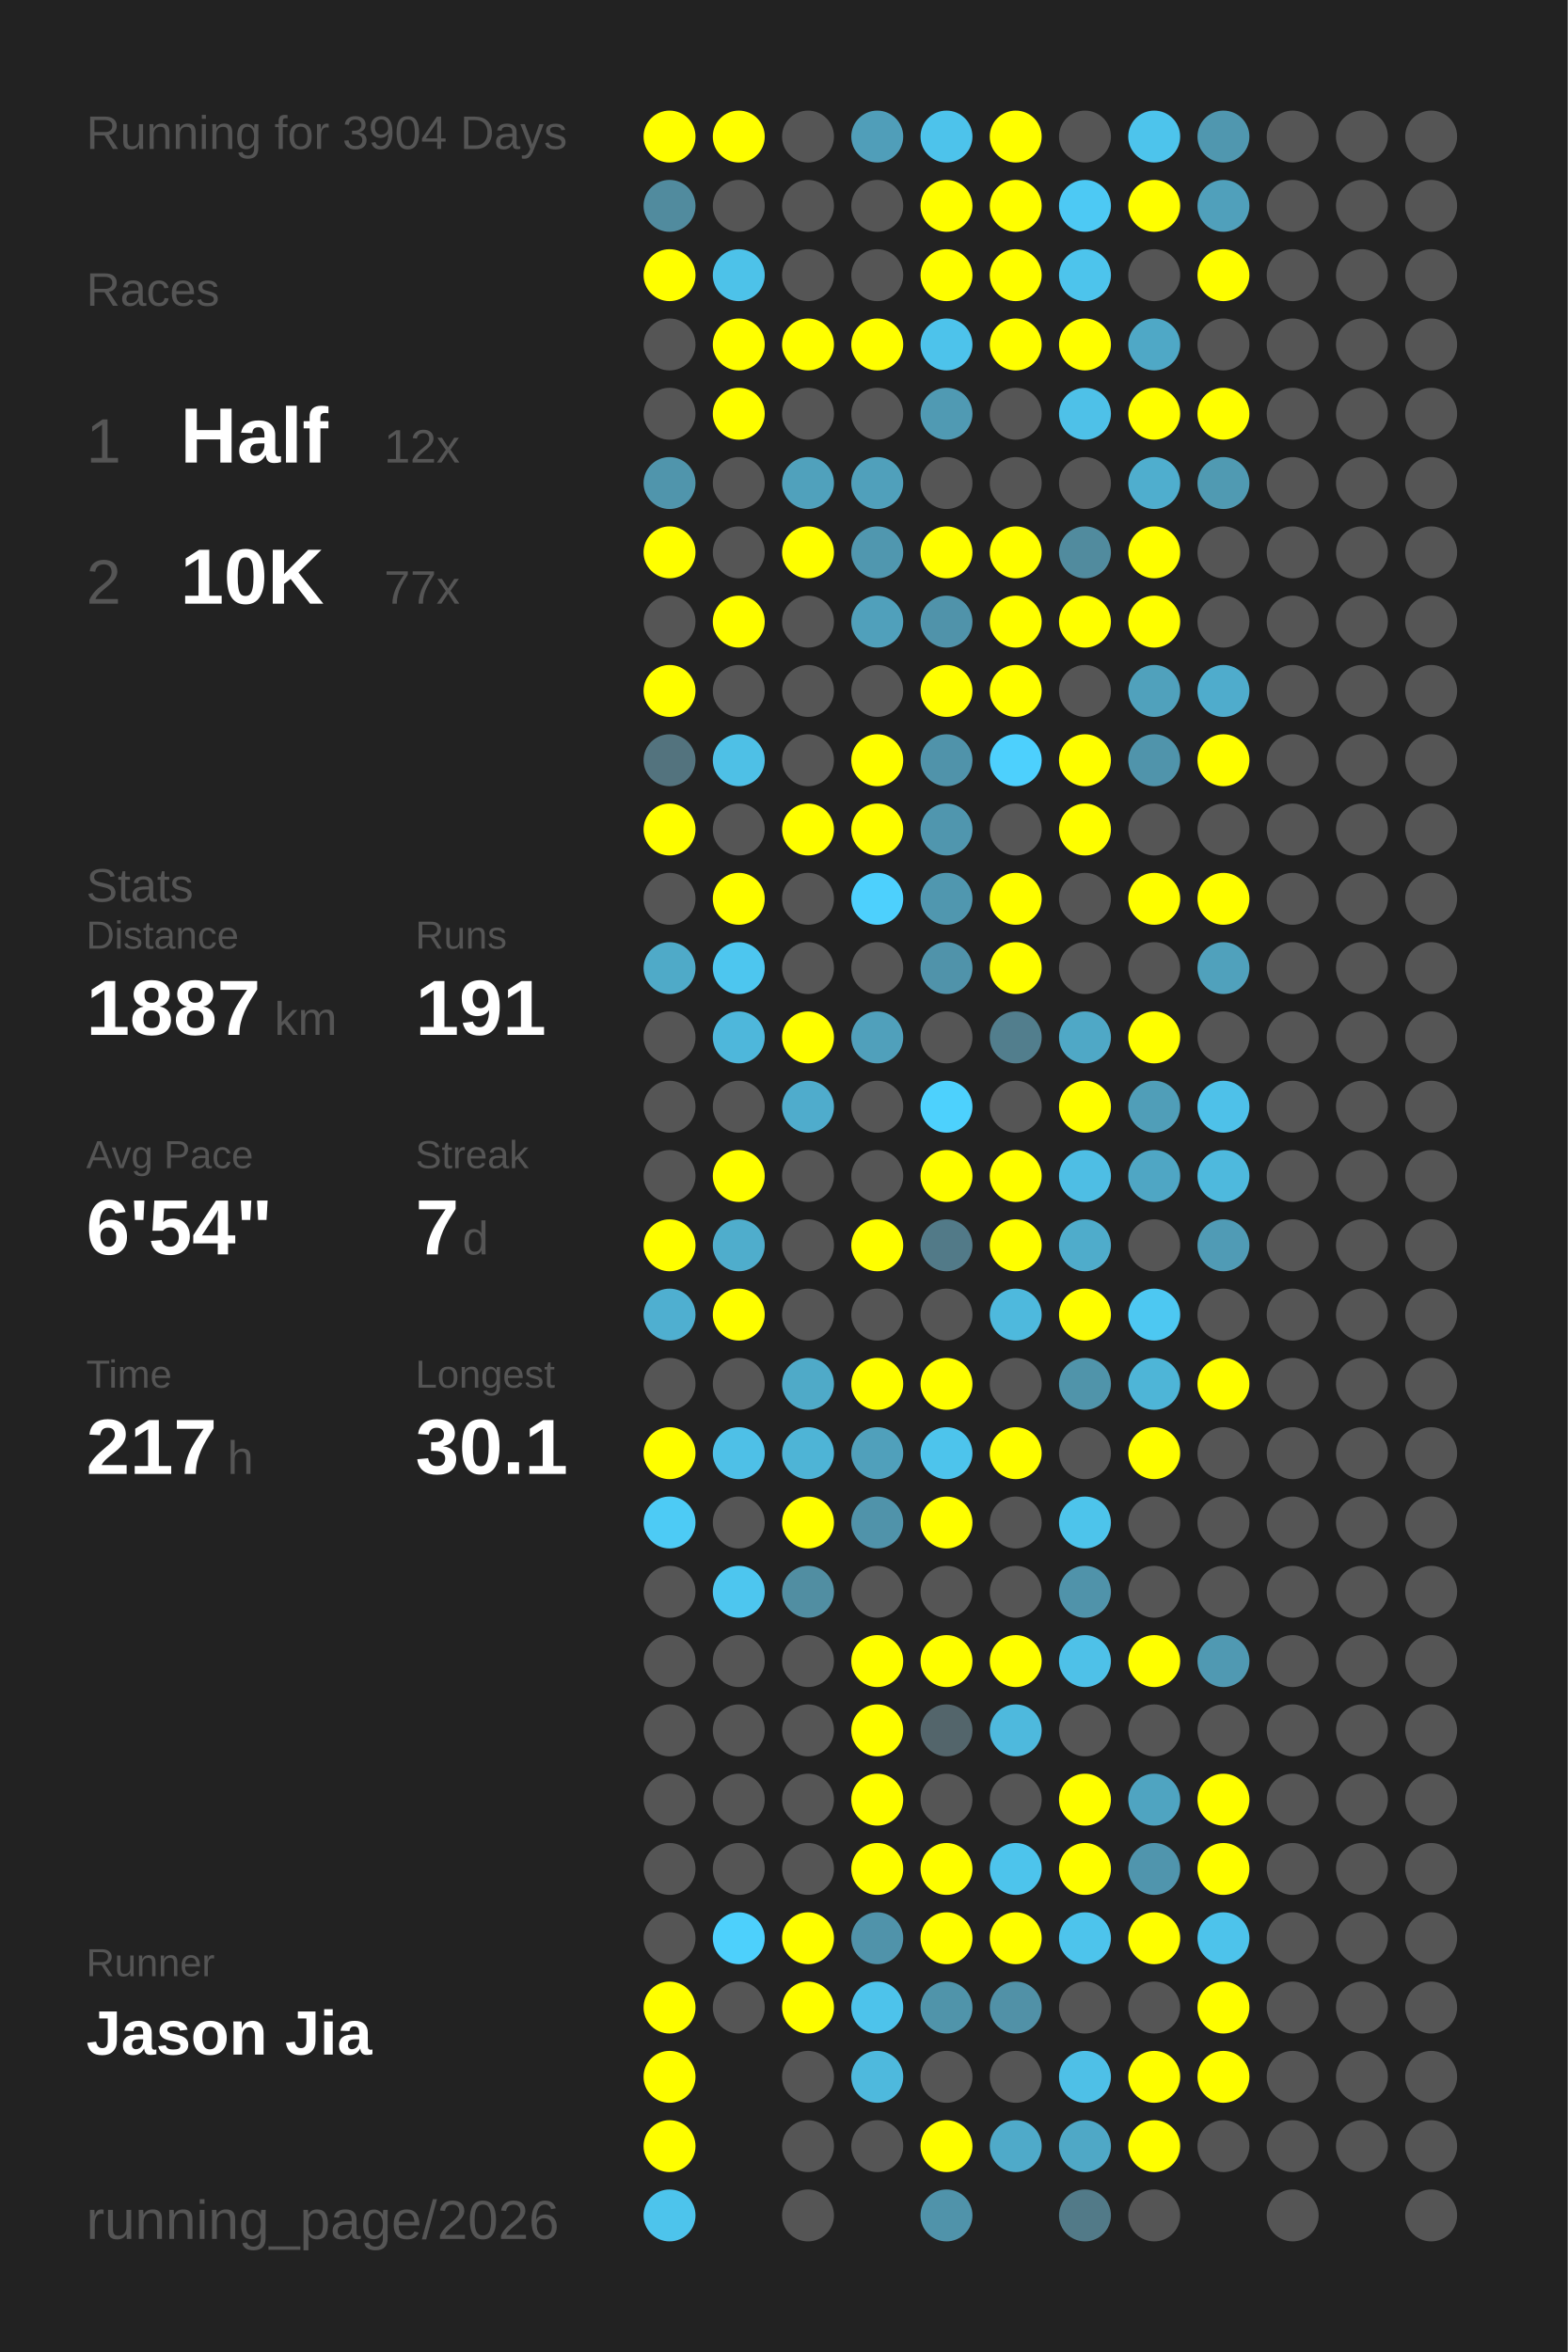
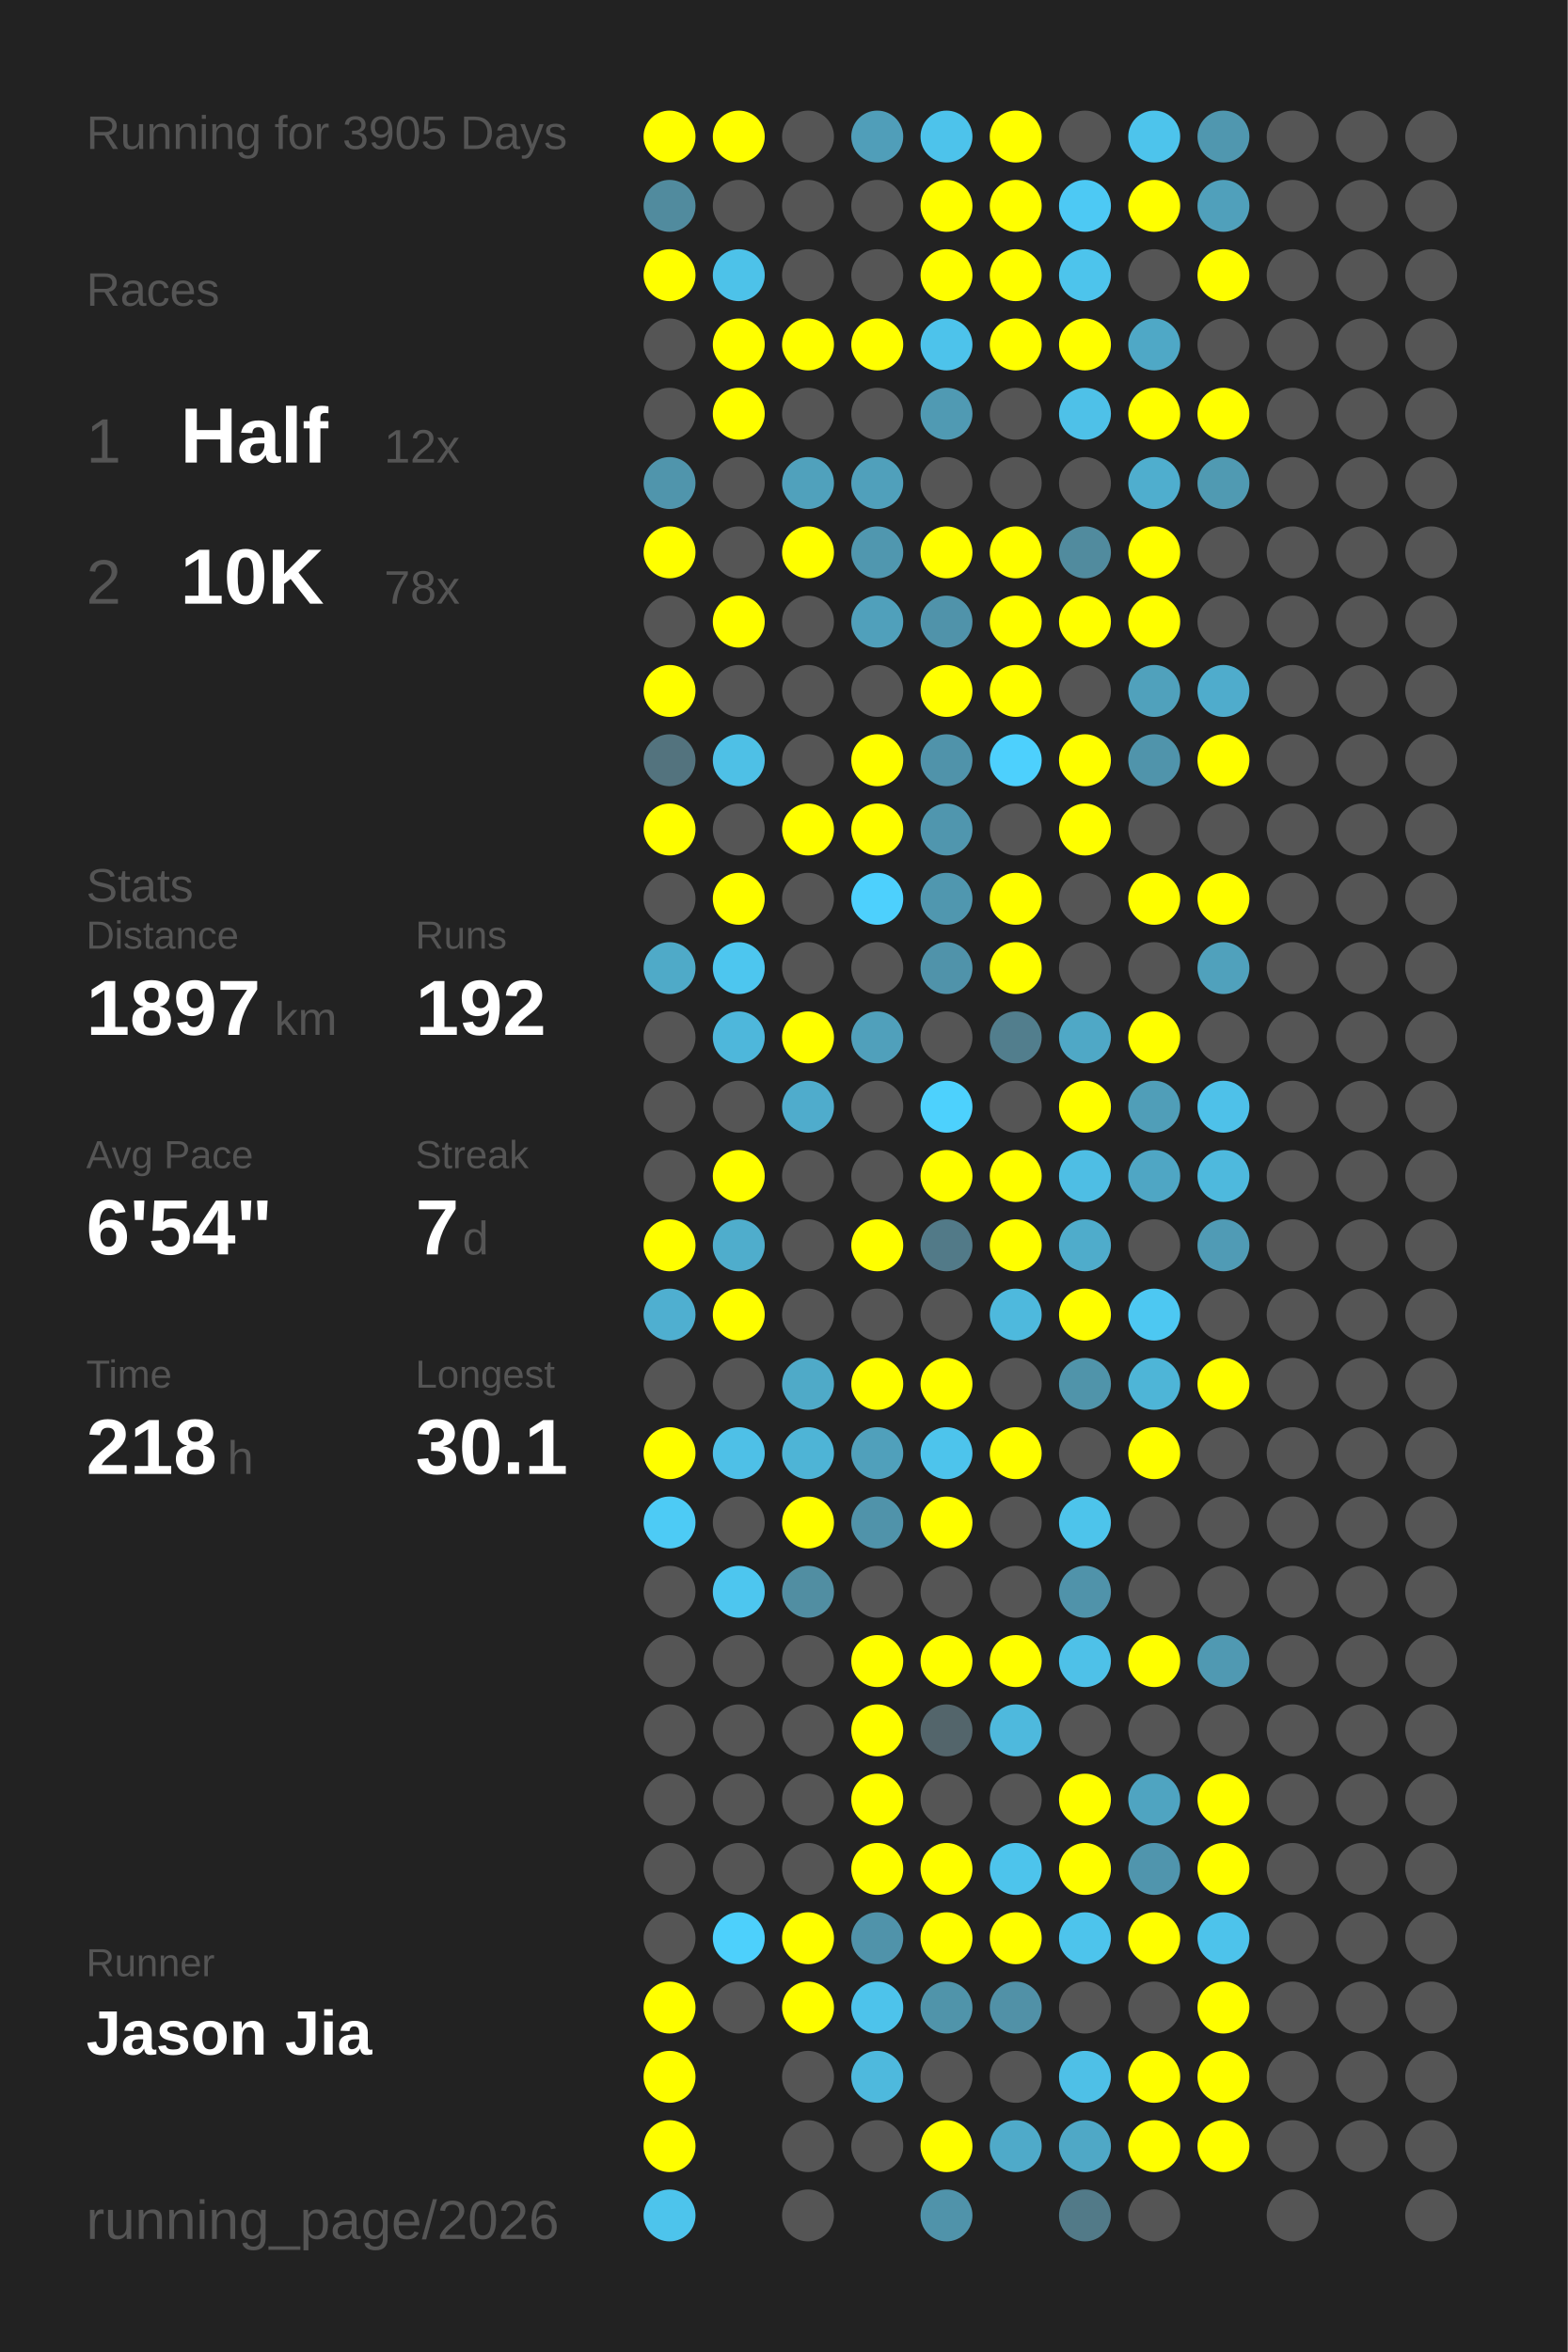
<svg xmlns="http://www.w3.org/2000/svg" baseProfile="full" height="300mm" version="1.1" viewBox="0,0,200,300" width="200mm">
  <defs />
  <rect fill="#222222" height="300" width="200" x="0" y="0" />
-   <text fill="#555555" style="font-size:6px; font-family:Arial;" x="11" y="19">Running for 3904 Days</text>
+   <text fill="#555555" style="font-size:6px; font-family:Arial;" x="11" y="19">Running for 3905 Days</text>
  <text fill="#555555" style="font-size:6px; font-family:Arial;" x="11" y="39">Races</text>
  <text fill="#555555" style="font-size:8px; font-family:Arial;" x="11" y="59">1</text>
  <text fill="#FFFFFF" style="font-size:10px; font-family:Arial; font-weight:bold;" x="23" y="59">Half</text>
  <text fill="#555555" style="font-size:6px; font-family:Arial;" x="49" y="59">12x</text>
  <text fill="#555555" style="font-size:8px; font-family:Arial;" x="11" y="77">2</text>
  <text fill="#FFFFFF" style="font-size:10px; font-family:Arial; font-weight:bold;" x="23" y="77">10K</text>
-   <text fill="#555555" style="font-size:6px; font-family:Arial;" x="49" y="77">77x</text>
+   <text fill="#555555" style="font-size:6px; font-family:Arial;" x="49" y="77">78x</text>
  <text fill="#555555" style="font-size:6px; font-family:Arial;" x="11" y="115">Stats</text>
  <text fill="#555555" style="font-size:5px; font-family:Arial;" x="11" y="121">Distance</text>
-   <text fill="#FFFFFF" style="font-size:10px; font-family:Arial; font-weight:bold;" x="11" y="132">1887</text>
+   <text fill="#FFFFFF" style="font-size:10px; font-family:Arial; font-weight:bold;" x="11" y="132">1897</text>
  <text fill="#555555" style="font-size:6px; font-family:Arial;" x="35" y="132">km</text>
  <text fill="#555555" style="font-size:5px; font-family:Arial;" x="53" y="121">Runs</text>
-   <text fill="#FFFFFF" style="font-size:10px; font-family:Arial; font-weight:bold;" x="53" y="132">191</text>
+   <text fill="#FFFFFF" style="font-size:10px; font-family:Arial; font-weight:bold;" x="53" y="132">192</text>
  <text fill="#555555" style="font-size:5px; font-family:Arial;" x="11" y="149">Avg Pace</text>
  <text fill="#FFFFFF" style="font-size:10px; font-family:Arial; font-weight:bold;" x="11" y="160">6'54"</text>
  <text fill="#555555" style="font-size:5px; font-family:Arial;" x="53" y="149">Streak</text>
  <text fill="#FFFFFF" style="font-size:10px; font-family:Arial; font-weight:bold;" x="53" y="160">7</text>
  <text fill="#555555" style="font-size:6px; font-family:Arial;" x="59" y="160">d</text>
  <text fill="#555555" style="font-size:5px; font-family:Arial;" x="11" y="177">Time</text>
-   <text fill="#FFFFFF" style="font-size:10px; font-family:Arial; font-weight:bold;" x="11" y="188">217</text>
+   <text fill="#FFFFFF" style="font-size:10px; font-family:Arial; font-weight:bold;" x="11" y="188">218</text>
  <text fill="#555555" style="font-size:6px; font-family:Arial;" x="29" y="188">h</text>
  <text fill="#555555" style="font-size:5px; font-family:Arial;" x="53" y="177">Longest</text>
  <text fill="#FFFFFF" style="font-size:10px; font-family:Arial; font-weight:bold;" x="53" y="188">30.1</text>
  <text fill="#555555" style="font-size:5px; font-family:Arial;" x="11" y="252.065">Runner</text>
  <text fill="#FFFFFF" style="font-size:8px; font-family:Arial; font-weight:bold;" x="11" y="262.065">Jason Jia</text>
  <text fill="#555555" style="font-size:7px; font-family:Arial;" x="11" y="285.581">running_page/2026</text>
  <circle cx="85.417" cy="17.419" fill="#FFFF00" r="3.312" />
  <circle cx="85.417" cy="26.258" fill="#518b9e" r="3.312" />
  <circle cx="85.417" cy="35.097" fill="#FFFF00" r="3.312" />
  <circle cx="85.417" cy="43.935" fill="#555555" r="3.312" />
  <circle cx="85.417" cy="52.774" fill="#555555" r="3.312" />
  <circle cx="85.417" cy="61.613" fill="#5095ac" r="3.312" />
  <circle cx="85.417" cy="70.452" fill="#FFFF00" r="3.312" />
  <circle cx="85.417" cy="79.29" fill="#555555" r="3.312" />
  <circle cx="85.417" cy="88.129" fill="#FFFF00" r="3.312" />
  <circle cx="85.417" cy="96.968" fill="#53737e" r="3.312" />
  <circle cx="85.417" cy="105.806" fill="#FFFF00" r="3.312" />
  <circle cx="85.417" cy="114.645" fill="#555555" r="3.312" />
  <circle cx="85.417" cy="123.484" fill="#4faac8" r="3.312" />
  <circle cx="85.417" cy="132.323" fill="#555555" r="3.312" />
  <circle cx="85.417" cy="141.161" fill="#555555" r="3.312" />
  <circle cx="85.417" cy="150" fill="#555555" r="3.312" />
  <circle cx="85.417" cy="158.839" fill="#FFFF00" r="3.312" />
  <circle cx="85.417" cy="167.677" fill="#4fafd0" r="3.312" />
  <circle cx="85.417" cy="176.516" fill="#555555" r="3.312" />
  <circle cx="85.417" cy="185.355" fill="#FFFF00" r="3.312" />
  <circle cx="85.417" cy="194.194" fill="#4dcbf5" r="3.312" />
  <circle cx="85.417" cy="203.032" fill="#555555" r="3.312" />
  <circle cx="85.417" cy="211.871" fill="#555555" r="3.312" />
  <circle cx="85.417" cy="220.71" fill="#555555" r="3.312" />
  <circle cx="85.417" cy="229.548" fill="#555555" r="3.312" />
  <circle cx="85.417" cy="238.387" fill="#555555" r="3.312" />
  <circle cx="85.417" cy="247.226" fill="#555555" r="3.312" />
  <circle cx="85.417" cy="256.065" fill="#FFFF00" r="3.312" />
  <circle cx="85.417" cy="264.903" fill="#FFFF00" r="3.312" />
  <circle cx="85.417" cy="273.742" fill="#FFFF00" r="3.312" />
  <circle cx="85.417" cy="282.581" fill="#4dc4ec" r="3.312" />
  <circle cx="94.25" cy="17.419" fill="#FFFF00" r="3.312" />
  <circle cx="94.25" cy="26.258" fill="#555555" r="3.312" />
  <circle cx="94.25" cy="35.097" fill="#4dc2e9" r="3.312" />
  <circle cx="94.25" cy="43.935" fill="#FFFF00" r="3.312" />
  <circle cx="94.25" cy="52.774" fill="#FFFF00" r="3.312" />
  <circle cx="94.25" cy="61.613" fill="#555555" r="3.312" />
  <circle cx="94.25" cy="70.452" fill="#555555" r="3.312" />
  <circle cx="94.25" cy="79.29" fill="#FFFF00" r="3.312" />
  <circle cx="94.25" cy="88.129" fill="#555555" r="3.312" />
  <circle cx="94.25" cy="96.968" fill="#4ec0e6" r="3.312" />
  <circle cx="94.25" cy="105.806" fill="#555555" r="3.312" />
  <circle cx="94.25" cy="114.645" fill="#FFFF00" r="3.312" />
  <circle cx="94.25" cy="123.484" fill="#4dc6ef" r="3.312" />
  <circle cx="94.25" cy="132.323" fill="#4eb7db" r="3.312" />
  <circle cx="94.25" cy="141.161" fill="#555555" r="3.312" />
  <circle cx="94.25" cy="150" fill="#FFFF00" r="3.312" />
  <circle cx="94.25" cy="158.839" fill="#4fadcc" r="3.312" />
  <circle cx="94.25" cy="167.677" fill="#FFFF00" r="3.312" />
  <circle cx="94.25" cy="176.516" fill="#555555" r="3.312" />
  <circle cx="94.25" cy="185.355" fill="#4ec0e7" r="3.312" />
  <circle cx="94.25" cy="194.194" fill="#555555" r="3.312" />
  <circle cx="94.25" cy="203.032" fill="#4dc6ef" r="3.312" />
  <circle cx="94.25" cy="211.871" fill="#555555" r="3.312" />
  <circle cx="94.25" cy="220.71" fill="#555555" r="3.312" />
  <circle cx="94.25" cy="229.548" fill="#555555" r="3.312" />
  <circle cx="94.25" cy="238.387" fill="#555555" r="3.312" />
  <circle cx="94.25" cy="247.226" fill="#4dd0fc" r="3.312" />
  <circle cx="94.25" cy="256.065" fill="#555555" r="3.312" />
  <circle cx="103.083" cy="17.419" fill="#555555" r="3.312" />
  <circle cx="103.083" cy="26.258" fill="#555555" r="3.312" />
  <circle cx="103.083" cy="35.097" fill="#555555" r="3.312" />
  <circle cx="103.083" cy="43.935" fill="#FFFF00" r="3.312" />
  <circle cx="103.083" cy="52.774" fill="#555555" r="3.312" />
  <circle cx="103.083" cy="61.613" fill="#50a1bc" r="3.312" />
  <circle cx="103.083" cy="70.452" fill="#FFFF00" r="3.312" />
  <circle cx="103.083" cy="79.29" fill="#555555" r="3.312" />
  <circle cx="103.083" cy="88.129" fill="#555555" r="3.312" />
  <circle cx="103.083" cy="96.968" fill="#555555" r="3.312" />
  <circle cx="103.083" cy="105.806" fill="#FFFF00" r="3.312" />
  <circle cx="103.083" cy="114.645" fill="#555555" r="3.312" />
  <circle cx="103.083" cy="123.484" fill="#555555" r="3.312" />
  <circle cx="103.083" cy="132.323" fill="#FFFF00" r="3.312" />
  <circle cx="103.083" cy="141.161" fill="#4faccc" r="3.312" />
  <circle cx="103.083" cy="150" fill="#555555" r="3.312" />
  <circle cx="103.083" cy="158.839" fill="#555555" r="3.312" />
  <circle cx="103.083" cy="167.677" fill="#555555" r="3.312" />
  <circle cx="103.083" cy="176.516" fill="#4faac8" r="3.312" />
  <circle cx="103.083" cy="185.355" fill="#4eb4d6" r="3.312" />
  <circle cx="103.083" cy="194.194" fill="#FFFF00" r="3.312" />
  <circle cx="103.083" cy="203.032" fill="#518ea2" r="3.312" />
  <circle cx="103.083" cy="211.871" fill="#555555" r="3.312" />
  <circle cx="103.083" cy="220.71" fill="#555555" r="3.312" />
  <circle cx="103.083" cy="229.548" fill="#555555" r="3.312" />
  <circle cx="103.083" cy="238.387" fill="#555555" r="3.312" />
  <circle cx="103.083" cy="247.226" fill="#FFFF00" r="3.312" />
  <circle cx="103.083" cy="256.065" fill="#FFFF00" r="3.312" />
  <circle cx="103.083" cy="264.903" fill="#555555" r="3.312" />
  <circle cx="103.083" cy="273.742" fill="#555555" r="3.312" />
  <circle cx="103.083" cy="282.581" fill="#555555" r="3.312" />
  <circle cx="111.917" cy="17.419" fill="#509eb9" r="3.312" />
  <circle cx="111.917" cy="26.258" fill="#555555" r="3.312" />
  <circle cx="111.917" cy="35.097" fill="#555555" r="3.312" />
  <circle cx="111.917" cy="43.935" fill="#FFFF00" r="3.312" />
  <circle cx="111.917" cy="52.774" fill="#555555" r="3.312" />
  <circle cx="111.917" cy="61.613" fill="#50a0bb" r="3.312" />
  <circle cx="111.917" cy="70.452" fill="#5097af" r="3.312" />
  <circle cx="111.917" cy="79.29" fill="#50a0bb" r="3.312" />
  <circle cx="111.917" cy="88.129" fill="#555555" r="3.312" />
  <circle cx="111.917" cy="96.968" fill="#FFFF00" r="3.312" />
  <circle cx="111.917" cy="105.806" fill="#FFFF00" r="3.312" />
  <circle cx="111.917" cy="114.645" fill="#4dd0fd" r="3.312" />
  <circle cx="111.917" cy="123.484" fill="#555555" r="3.312" />
  <circle cx="111.917" cy="132.323" fill="#50a0bb" r="3.312" />
  <circle cx="111.917" cy="141.161" fill="#555555" r="3.312" />
  <circle cx="111.917" cy="150" fill="#555555" r="3.312" />
  <circle cx="111.917" cy="158.839" fill="#FFFF00" r="3.312" />
  <circle cx="111.917" cy="167.677" fill="#555555" r="3.312" />
  <circle cx="111.917" cy="176.516" fill="#FFFF00" r="3.312" />
  <circle cx="111.917" cy="185.355" fill="#50a0bb" r="3.312" />
  <circle cx="111.917" cy="194.194" fill="#5093aa" r="3.312" />
  <circle cx="111.917" cy="203.032" fill="#555555" r="3.312" />
  <circle cx="111.917" cy="211.871" fill="#FFFF00" r="3.312" />
  <circle cx="111.917" cy="220.71" fill="#FFFF00" r="3.312" />
  <circle cx="111.917" cy="229.548" fill="#FFFF00" r="3.312" />
  <circle cx="111.917" cy="238.387" fill="#FFFF00" r="3.312" />
  <circle cx="111.917" cy="247.226" fill="#5093aa" r="3.312" />
  <circle cx="111.917" cy="256.065" fill="#4dc3eb" r="3.312" />
  <circle cx="111.917" cy="264.903" fill="#4eb9dd" r="3.312" />
  <circle cx="111.917" cy="273.742" fill="#555555" r="3.312" />
  <circle cx="120.75" cy="17.419" fill="#4dc3eb" r="3.312" />
  <circle cx="120.75" cy="26.258" fill="#FFFF00" r="3.312" />
  <circle cx="120.75" cy="35.097" fill="#FFFF00" r="3.312" />
  <circle cx="120.75" cy="43.935" fill="#4dc3eb" r="3.312" />
  <circle cx="120.75" cy="52.774" fill="#509ab3" r="3.312" />
  <circle cx="120.75" cy="61.613" fill="#555555" r="3.312" />
  <circle cx="120.75" cy="70.452" fill="#FFFF00" r="3.312" />
  <circle cx="120.75" cy="79.29" fill="#5093aa" r="3.312" />
  <circle cx="120.75" cy="88.129" fill="#FFFF00" r="3.312" />
  <circle cx="120.75" cy="96.968" fill="#5093aa" r="3.312" />
  <circle cx="120.75" cy="105.806" fill="#5096ae" r="3.312" />
  <circle cx="120.75" cy="114.645" fill="#5097af" r="3.312" />
  <circle cx="120.75" cy="123.484" fill="#5093aa" r="3.312" />
  <circle cx="120.75" cy="132.323" fill="#555555" r="3.312" />
  <circle cx="120.75" cy="141.161" fill="#4dd1fd" r="3.312" />
  <circle cx="120.75" cy="150" fill="#FFFF00" r="3.312" />
  <circle cx="120.75" cy="158.839" fill="#527a88" r="3.312" />
  <circle cx="120.75" cy="167.677" fill="#555555" r="3.312" />
  <circle cx="120.75" cy="176.516" fill="#FFFF00" r="3.312" />
  <circle cx="120.75" cy="185.355" fill="#4dc4ec" r="3.312" />
  <circle cx="120.75" cy="194.194" fill="#FFFF00" r="3.312" />
  <circle cx="120.75" cy="203.032" fill="#555555" r="3.312" />
  <circle cx="120.75" cy="211.871" fill="#FFFF00" r="3.312" />
  <circle cx="120.75" cy="220.71" fill="#53656b" r="3.312" />
  <circle cx="120.75" cy="229.548" fill="#555555" r="3.312" />
  <circle cx="120.75" cy="238.387" fill="#FFFF00" r="3.312" />
  <circle cx="120.75" cy="247.226" fill="#FFFF00" r="3.312" />
  <circle cx="120.75" cy="256.065" fill="#5094aa" r="3.312" />
  <circle cx="120.75" cy="264.903" fill="#555555" r="3.312" />
  <circle cx="120.75" cy="273.742" fill="#FFFF00" r="3.312" />
  <circle cx="120.75" cy="282.581" fill="#5093aa" r="3.312" />
  <circle cx="129.583" cy="17.419" fill="#FFFF00" r="3.312" />
  <circle cx="129.583" cy="26.258" fill="#FFFF00" r="3.312" />
  <circle cx="129.583" cy="35.097" fill="#FFFF00" r="3.312" />
  <circle cx="129.583" cy="43.935" fill="#FFFF00" r="3.312" />
  <circle cx="129.583" cy="52.774" fill="#555555" r="3.312" />
  <circle cx="129.583" cy="61.613" fill="#555555" r="3.312" />
  <circle cx="129.583" cy="70.452" fill="#FFFF00" r="3.312" />
  <circle cx="129.583" cy="79.29" fill="#FFFF00" r="3.312" />
  <circle cx="129.583" cy="88.129" fill="#FFFF00" r="3.312" />
  <circle cx="129.583" cy="96.968" fill="#4dd0fd" r="3.312" />
  <circle cx="129.583" cy="105.806" fill="#555555" r="3.312" />
  <circle cx="129.583" cy="114.645" fill="#FFFF00" r="3.312" />
  <circle cx="129.583" cy="123.484" fill="#FFFF00" r="3.312" />
  <circle cx="129.583" cy="132.323" fill="#527e8d" r="3.312" />
  <circle cx="129.583" cy="141.161" fill="#555555" r="3.312" />
  <circle cx="129.583" cy="150" fill="#FFFF00" r="3.312" />
  <circle cx="129.583" cy="158.839" fill="#FFFF00" r="3.312" />
  <circle cx="129.583" cy="167.677" fill="#4eb9dd" r="3.312" />
  <circle cx="129.583" cy="176.516" fill="#555555" r="3.312" />
  <circle cx="129.583" cy="185.355" fill="#FFFF00" r="3.312" />
  <circle cx="129.583" cy="194.194" fill="#555555" r="3.312" />
  <circle cx="129.583" cy="203.032" fill="#555555" r="3.312" />
  <circle cx="129.583" cy="211.871" fill="#FFFF00" r="3.312" />
  <circle cx="129.583" cy="220.71" fill="#4eb9dd" r="3.312" />
  <circle cx="129.583" cy="229.548" fill="#555555" r="3.312" />
  <circle cx="129.583" cy="238.387" fill="#4dc4ec" r="3.312" />
  <circle cx="129.583" cy="247.226" fill="#FFFF00" r="3.312" />
  <circle cx="129.583" cy="256.065" fill="#5191a7" r="3.312" />
  <circle cx="129.583" cy="264.903" fill="#555555" r="3.312" />
  <circle cx="129.583" cy="273.742" fill="#4faac9" r="3.312" />
  <circle cx="138.417" cy="17.419" fill="#555555" r="3.312" />
  <circle cx="138.417" cy="26.258" fill="#4dc9f4" r="3.312" />
  <circle cx="138.417" cy="35.097" fill="#4dc4ec" r="3.312" />
  <circle cx="138.417" cy="43.935" fill="#FFFF00" r="3.312" />
  <circle cx="138.417" cy="52.774" fill="#4ec1e8" r="3.312" />
  <circle cx="138.417" cy="61.613" fill="#555555" r="3.312" />
  <circle cx="138.417" cy="70.452" fill="#518b9e" r="3.312" />
  <circle cx="138.417" cy="79.29" fill="#FFFF00" r="3.312" />
  <circle cx="138.417" cy="88.129" fill="#555555" r="3.312" />
  <circle cx="138.417" cy="96.968" fill="#FFFF00" r="3.312" />
  <circle cx="138.417" cy="105.806" fill="#FFFF00" r="3.312" />
  <circle cx="138.417" cy="114.645" fill="#555555" r="3.312" />
  <circle cx="138.417" cy="123.484" fill="#555555" r="3.312" />
  <circle cx="138.417" cy="132.323" fill="#4fa8c6" r="3.312" />
  <circle cx="138.417" cy="141.161" fill="#FFFF00" r="3.312" />
  <circle cx="138.417" cy="150" fill="#4ebee4" r="3.312" />
  <circle cx="138.417" cy="158.839" fill="#4faccb" r="3.312" />
  <circle cx="138.417" cy="167.677" fill="#FFFF00" r="3.312" />
  <circle cx="138.417" cy="176.516" fill="#5094aa" r="3.312" />
  <circle cx="138.417" cy="185.355" fill="#555555" r="3.312" />
  <circle cx="138.417" cy="194.194" fill="#4dc4eb" r="3.312" />
  <circle cx="138.417" cy="203.032" fill="#5093aa" r="3.312" />
  <circle cx="138.417" cy="211.871" fill="#4ec1e8" r="3.312" />
  <circle cx="138.417" cy="220.71" fill="#555555" r="3.312" />
  <circle cx="138.417" cy="229.548" fill="#FFFF00" r="3.312" />
  <circle cx="138.417" cy="238.387" fill="#FFFF00" r="3.312" />
  <circle cx="138.417" cy="247.226" fill="#4dc4ec" r="3.312" />
  <circle cx="138.417" cy="256.065" fill="#555555" r="3.312" />
  <circle cx="138.417" cy="264.903" fill="#4ec0e7" r="3.312" />
  <circle cx="138.417" cy="273.742" fill="#4fa8c6" r="3.312" />
  <circle cx="138.417" cy="282.581" fill="#527a88" r="3.312" />
  <circle cx="147.25" cy="17.419" fill="#4dc4ec" r="3.312" />
  <circle cx="147.25" cy="26.258" fill="#FFFF00" r="3.312" />
  <circle cx="147.25" cy="35.097" fill="#555555" r="3.312" />
  <circle cx="147.25" cy="43.935" fill="#4fa8c6" r="3.312" />
  <circle cx="147.25" cy="52.774" fill="#FFFF00" r="3.312" />
  <circle cx="147.25" cy="61.613" fill="#4faece" r="3.312" />
  <circle cx="147.25" cy="70.452" fill="#FFFF00" r="3.312" />
  <circle cx="147.25" cy="79.29" fill="#FFFF00" r="3.312" />
  <circle cx="147.25" cy="88.129" fill="#50a1bc" r="3.312" />
  <circle cx="147.25" cy="96.968" fill="#5094ab" r="3.312" />
  <circle cx="147.25" cy="105.806" fill="#555555" r="3.312" />
  <circle cx="147.25" cy="114.645" fill="#FFFF00" r="3.312" />
  <circle cx="147.25" cy="123.484" fill="#555555" r="3.312" />
  <circle cx="147.25" cy="132.323" fill="#FFFF00" r="3.312" />
  <circle cx="147.25" cy="141.161" fill="#509eb8" r="3.312" />
  <circle cx="147.25" cy="150" fill="#4fa6c4" r="3.312" />
  <circle cx="147.25" cy="158.839" fill="#555555" r="3.312" />
  <circle cx="147.25" cy="167.677" fill="#4dc8f2" r="3.312" />
  <circle cx="147.25" cy="176.516" fill="#4eb5d7" r="3.312" />
  <circle cx="147.25" cy="185.355" fill="#FFFF00" r="3.312" />
  <circle cx="147.25" cy="194.194" fill="#555555" r="3.312" />
  <circle cx="147.25" cy="203.032" fill="#555555" r="3.312" />
  <circle cx="147.25" cy="211.871" fill="#FFFF00" r="3.312" />
  <circle cx="147.25" cy="220.71" fill="#555555" r="3.312" />
  <circle cx="147.25" cy="229.548" fill="#4fa4c1" r="3.312" />
  <circle cx="147.25" cy="238.387" fill="#5095ad" r="3.312" />
  <circle cx="147.25" cy="247.226" fill="#FFFF00" r="3.312" />
  <circle cx="147.25" cy="256.065" fill="#555555" r="3.312" />
  <circle cx="147.25" cy="264.903" fill="#FFFF00" r="3.312" />
  <circle cx="147.25" cy="273.742" fill="#FFFF00" r="3.312" />
  <circle cx="147.25" cy="282.581" fill="#555555" r="3.312" />
  <circle cx="156.083" cy="17.419" fill="#5097af" r="3.312" />
  <circle cx="156.083" cy="26.258" fill="#50a0bb" r="3.312" />
  <circle cx="156.083" cy="35.097" fill="#FFFF00" r="3.312" />
  <circle cx="156.083" cy="43.935" fill="#555555" r="3.312" />
  <circle cx="156.083" cy="52.774" fill="#FFFF00" r="3.312" />
  <circle cx="156.083" cy="61.613" fill="#509ab2" r="3.312" />
  <circle cx="156.083" cy="70.452" fill="#555555" r="3.312" />
  <circle cx="156.083" cy="79.29" fill="#555555" r="3.312" />
  <circle cx="156.083" cy="88.129" fill="#4faccc" r="3.312" />
  <circle cx="156.083" cy="96.968" fill="#FFFF00" r="3.312" />
  <circle cx="156.083" cy="105.806" fill="#555555" r="3.312" />
  <circle cx="156.083" cy="114.645" fill="#FFFF00" r="3.312" />
  <circle cx="156.083" cy="123.484" fill="#50a1bc" r="3.312" />
  <circle cx="156.083" cy="132.323" fill="#555555" r="3.312" />
  <circle cx="156.083" cy="141.161" fill="#4ec1e9" r="3.312" />
  <circle cx="156.083" cy="150" fill="#4eb9dd" r="3.312" />
  <circle cx="156.083" cy="158.839" fill="#509bb5" r="3.312" />
  <circle cx="156.083" cy="167.677" fill="#555555" r="3.312" />
  <circle cx="156.083" cy="176.516" fill="#FFFF00" r="3.312" />
  <circle cx="156.083" cy="185.355" fill="#555555" r="3.312" />
  <circle cx="156.083" cy="194.194" fill="#555555" r="3.312" />
  <circle cx="156.083" cy="203.032" fill="#555555" r="3.312" />
  <circle cx="156.083" cy="211.871" fill="#5099b2" r="3.312" />
  <circle cx="156.083" cy="220.71" fill="#555555" r="3.312" />
  <circle cx="156.083" cy="229.548" fill="#FFFF00" r="3.312" />
  <circle cx="156.083" cy="238.387" fill="#FFFF00" r="3.312" />
  <circle cx="156.083" cy="247.226" fill="#4dc3eb" r="3.312" />
  <circle cx="156.083" cy="256.065" fill="#FFFF00" r="3.312" />
  <circle cx="156.083" cy="264.903" fill="#FFFF00" r="3.312" />
-   <circle cx="156.083" cy="273.742" fill="#555555" r="3.312" />
+   <circle cx="156.083" cy="273.742" fill="#FFFF00" r="3.312" />
  <circle cx="164.917" cy="17.419" fill="#555555" r="3.312" />
  <circle cx="164.917" cy="26.258" fill="#555555" r="3.312" />
  <circle cx="164.917" cy="35.097" fill="#555555" r="3.312" />
  <circle cx="164.917" cy="43.935" fill="#555555" r="3.312" />
  <circle cx="164.917" cy="52.774" fill="#555555" r="3.312" />
  <circle cx="164.917" cy="61.613" fill="#555555" r="3.312" />
  <circle cx="164.917" cy="70.452" fill="#555555" r="3.312" />
  <circle cx="164.917" cy="79.29" fill="#555555" r="3.312" />
  <circle cx="164.917" cy="88.129" fill="#555555" r="3.312" />
  <circle cx="164.917" cy="96.968" fill="#555555" r="3.312" />
  <circle cx="164.917" cy="105.806" fill="#555555" r="3.312" />
  <circle cx="164.917" cy="114.645" fill="#555555" r="3.312" />
  <circle cx="164.917" cy="123.484" fill="#555555" r="3.312" />
  <circle cx="164.917" cy="132.323" fill="#555555" r="3.312" />
  <circle cx="164.917" cy="141.161" fill="#555555" r="3.312" />
  <circle cx="164.917" cy="150" fill="#555555" r="3.312" />
  <circle cx="164.917" cy="158.839" fill="#555555" r="3.312" />
  <circle cx="164.917" cy="167.677" fill="#555555" r="3.312" />
  <circle cx="164.917" cy="176.516" fill="#555555" r="3.312" />
  <circle cx="164.917" cy="185.355" fill="#555555" r="3.312" />
  <circle cx="164.917" cy="194.194" fill="#555555" r="3.312" />
  <circle cx="164.917" cy="203.032" fill="#555555" r="3.312" />
  <circle cx="164.917" cy="211.871" fill="#555555" r="3.312" />
  <circle cx="164.917" cy="220.71" fill="#555555" r="3.312" />
  <circle cx="164.917" cy="229.548" fill="#555555" r="3.312" />
  <circle cx="164.917" cy="238.387" fill="#555555" r="3.312" />
  <circle cx="164.917" cy="247.226" fill="#555555" r="3.312" />
  <circle cx="164.917" cy="256.065" fill="#555555" r="3.312" />
  <circle cx="164.917" cy="264.903" fill="#555555" r="3.312" />
  <circle cx="164.917" cy="273.742" fill="#555555" r="3.312" />
  <circle cx="164.917" cy="282.581" fill="#555555" r="3.312" />
  <circle cx="173.75" cy="17.419" fill="#555555" r="3.312" />
  <circle cx="173.75" cy="26.258" fill="#555555" r="3.312" />
  <circle cx="173.75" cy="35.097" fill="#555555" r="3.312" />
  <circle cx="173.75" cy="43.935" fill="#555555" r="3.312" />
  <circle cx="173.75" cy="52.774" fill="#555555" r="3.312" />
  <circle cx="173.75" cy="61.613" fill="#555555" r="3.312" />
  <circle cx="173.75" cy="70.452" fill="#555555" r="3.312" />
  <circle cx="173.75" cy="79.29" fill="#555555" r="3.312" />
  <circle cx="173.75" cy="88.129" fill="#555555" r="3.312" />
  <circle cx="173.75" cy="96.968" fill="#555555" r="3.312" />
  <circle cx="173.75" cy="105.806" fill="#555555" r="3.312" />
  <circle cx="173.75" cy="114.645" fill="#555555" r="3.312" />
  <circle cx="173.75" cy="123.484" fill="#555555" r="3.312" />
  <circle cx="173.75" cy="132.323" fill="#555555" r="3.312" />
  <circle cx="173.75" cy="141.161" fill="#555555" r="3.312" />
  <circle cx="173.75" cy="150" fill="#555555" r="3.312" />
  <circle cx="173.75" cy="158.839" fill="#555555" r="3.312" />
  <circle cx="173.75" cy="167.677" fill="#555555" r="3.312" />
  <circle cx="173.75" cy="176.516" fill="#555555" r="3.312" />
  <circle cx="173.75" cy="185.355" fill="#555555" r="3.312" />
  <circle cx="173.75" cy="194.194" fill="#555555" r="3.312" />
  <circle cx="173.75" cy="203.032" fill="#555555" r="3.312" />
  <circle cx="173.75" cy="211.871" fill="#555555" r="3.312" />
  <circle cx="173.75" cy="220.71" fill="#555555" r="3.312" />
  <circle cx="173.75" cy="229.548" fill="#555555" r="3.312" />
  <circle cx="173.75" cy="238.387" fill="#555555" r="3.312" />
  <circle cx="173.75" cy="247.226" fill="#555555" r="3.312" />
  <circle cx="173.75" cy="256.065" fill="#555555" r="3.312" />
  <circle cx="173.75" cy="264.903" fill="#555555" r="3.312" />
  <circle cx="173.75" cy="273.742" fill="#555555" r="3.312" />
  <circle cx="182.583" cy="17.419" fill="#555555" r="3.312" />
  <circle cx="182.583" cy="26.258" fill="#555555" r="3.312" />
  <circle cx="182.583" cy="35.097" fill="#555555" r="3.312" />
  <circle cx="182.583" cy="43.935" fill="#555555" r="3.312" />
  <circle cx="182.583" cy="52.774" fill="#555555" r="3.312" />
  <circle cx="182.583" cy="61.613" fill="#555555" r="3.312" />
  <circle cx="182.583" cy="70.452" fill="#555555" r="3.312" />
  <circle cx="182.583" cy="79.29" fill="#555555" r="3.312" />
  <circle cx="182.583" cy="88.129" fill="#555555" r="3.312" />
  <circle cx="182.583" cy="96.968" fill="#555555" r="3.312" />
  <circle cx="182.583" cy="105.806" fill="#555555" r="3.312" />
  <circle cx="182.583" cy="114.645" fill="#555555" r="3.312" />
  <circle cx="182.583" cy="123.484" fill="#555555" r="3.312" />
  <circle cx="182.583" cy="132.323" fill="#555555" r="3.312" />
  <circle cx="182.583" cy="141.161" fill="#555555" r="3.312" />
  <circle cx="182.583" cy="150" fill="#555555" r="3.312" />
  <circle cx="182.583" cy="158.839" fill="#555555" r="3.312" />
  <circle cx="182.583" cy="167.677" fill="#555555" r="3.312" />
  <circle cx="182.583" cy="176.516" fill="#555555" r="3.312" />
  <circle cx="182.583" cy="185.355" fill="#555555" r="3.312" />
  <circle cx="182.583" cy="194.194" fill="#555555" r="3.312" />
  <circle cx="182.583" cy="203.032" fill="#555555" r="3.312" />
  <circle cx="182.583" cy="211.871" fill="#555555" r="3.312" />
  <circle cx="182.583" cy="220.71" fill="#555555" r="3.312" />
  <circle cx="182.583" cy="229.548" fill="#555555" r="3.312" />
  <circle cx="182.583" cy="238.387" fill="#555555" r="3.312" />
  <circle cx="182.583" cy="247.226" fill="#555555" r="3.312" />
  <circle cx="182.583" cy="256.065" fill="#555555" r="3.312" />
  <circle cx="182.583" cy="264.903" fill="#555555" r="3.312" />
  <circle cx="182.583" cy="273.742" fill="#555555" r="3.312" />
  <circle cx="182.583" cy="282.581" fill="#555555" r="3.312" />
</svg>
